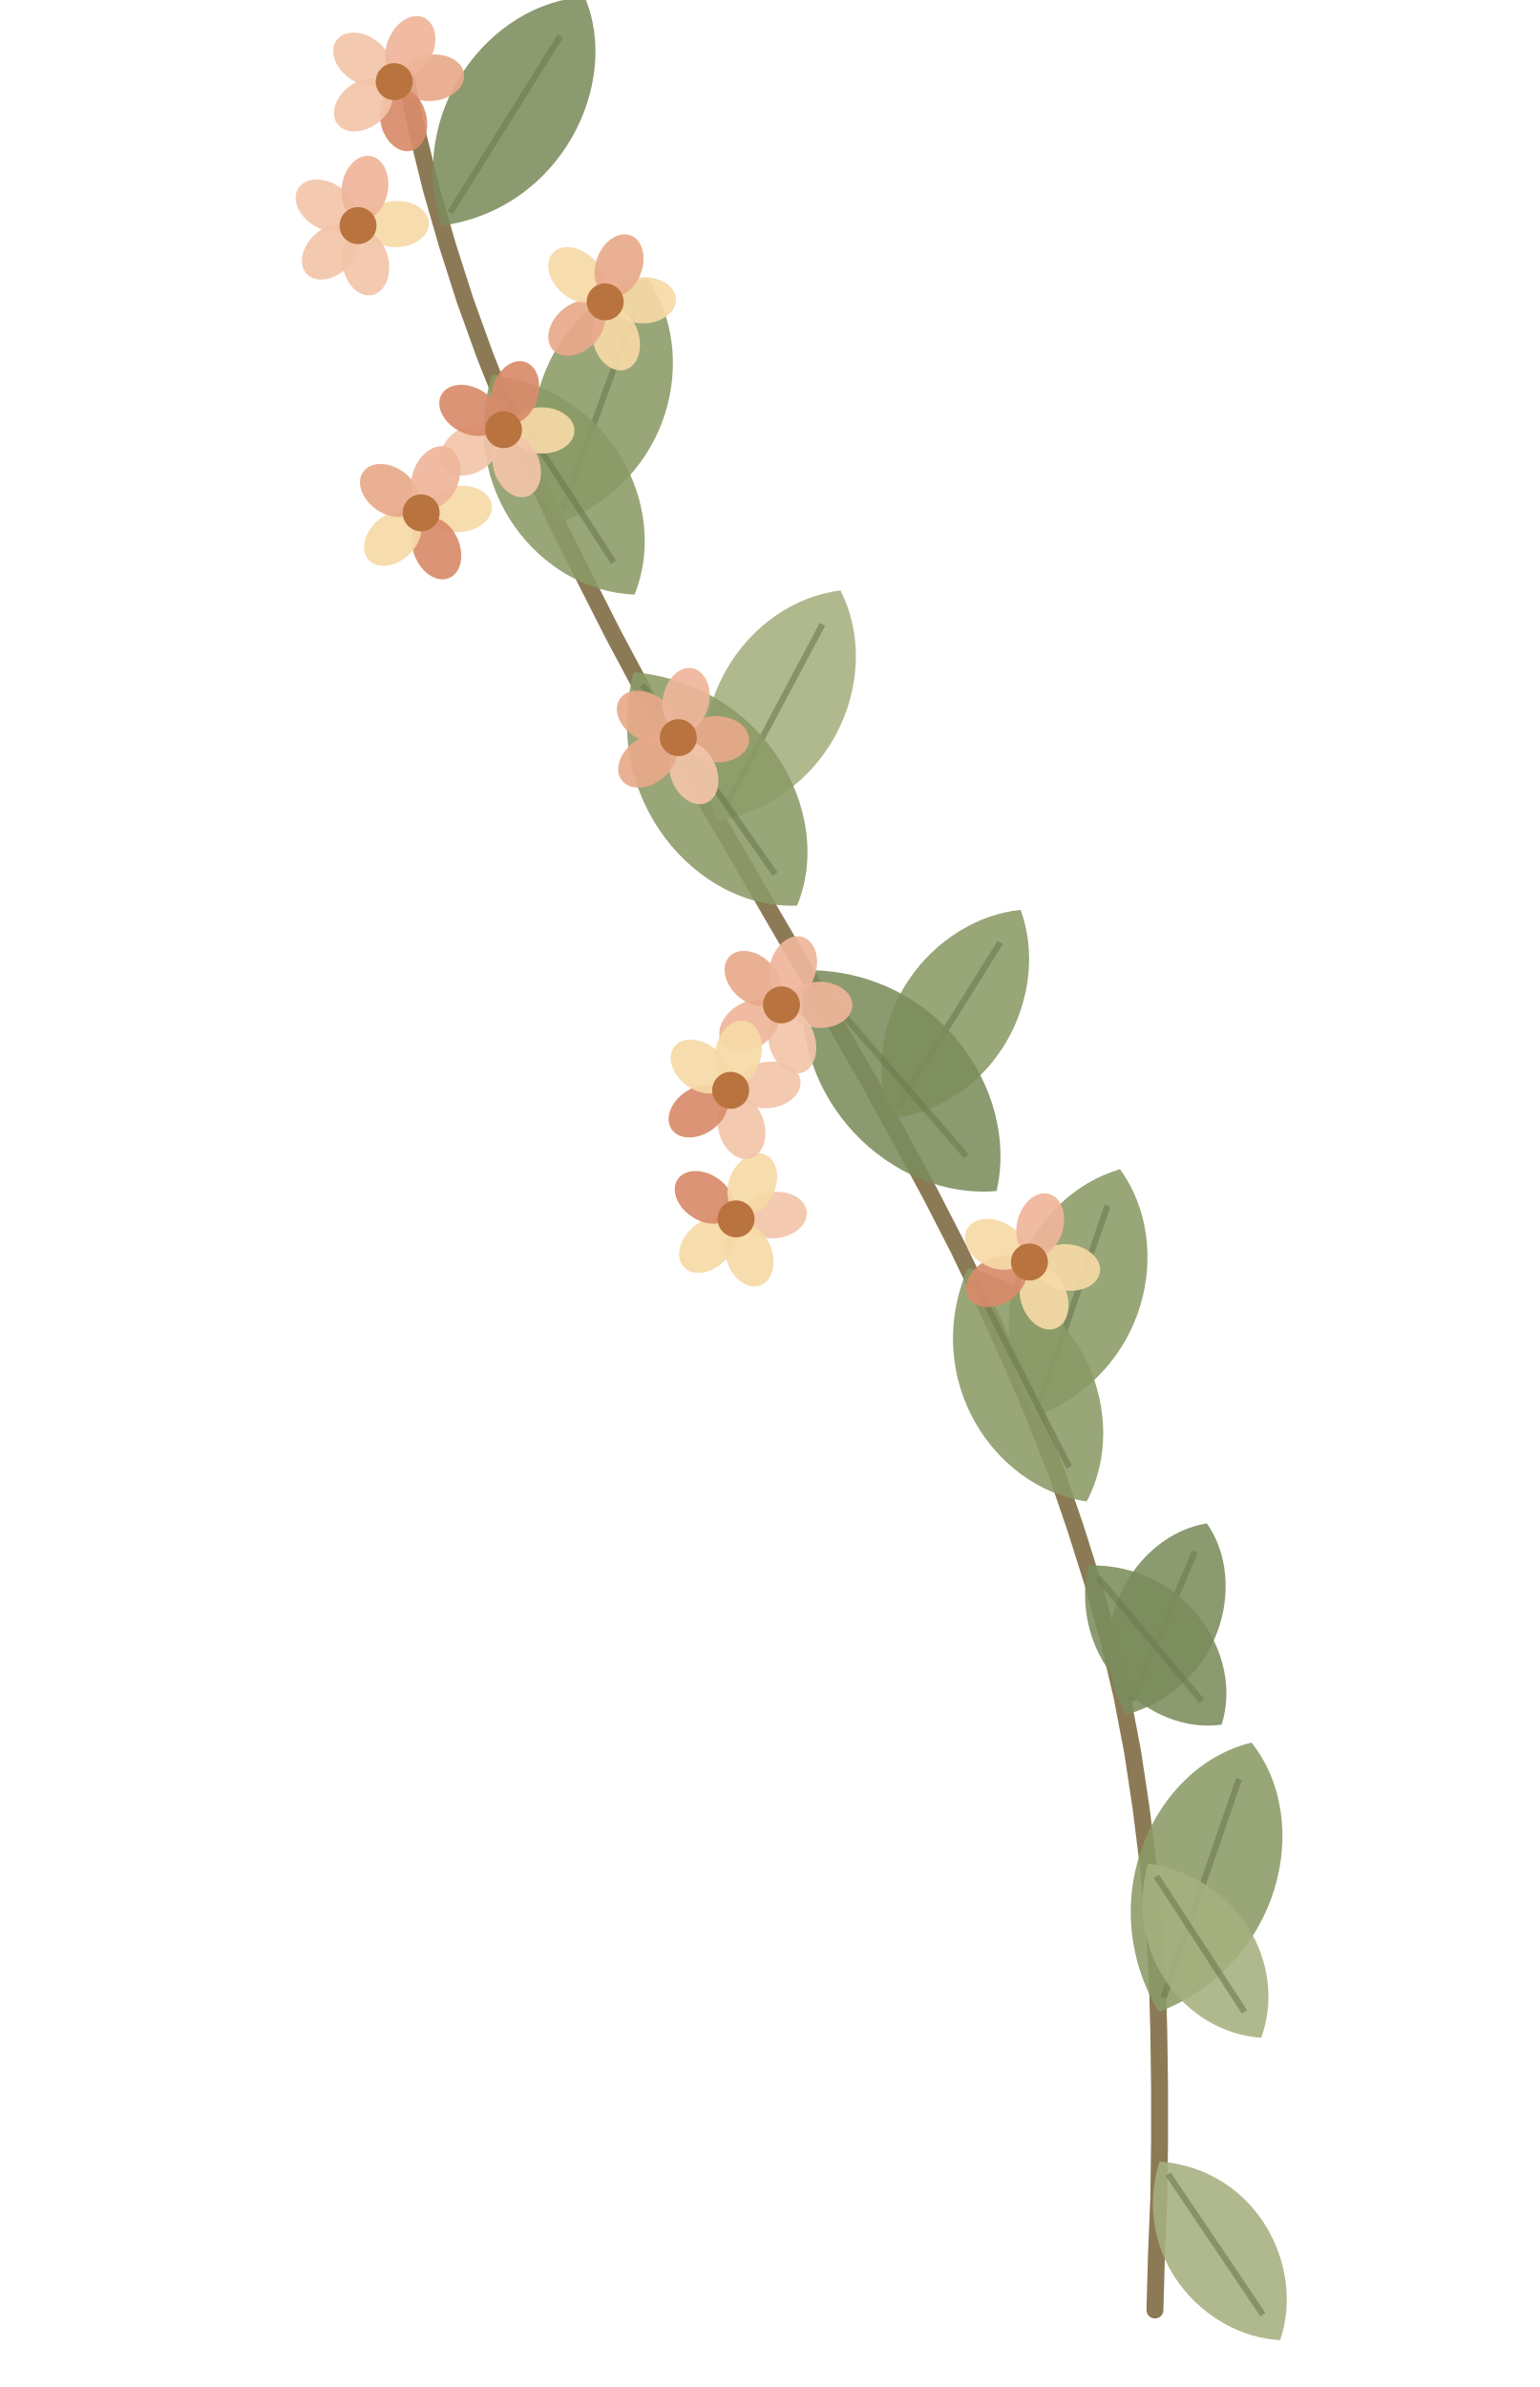
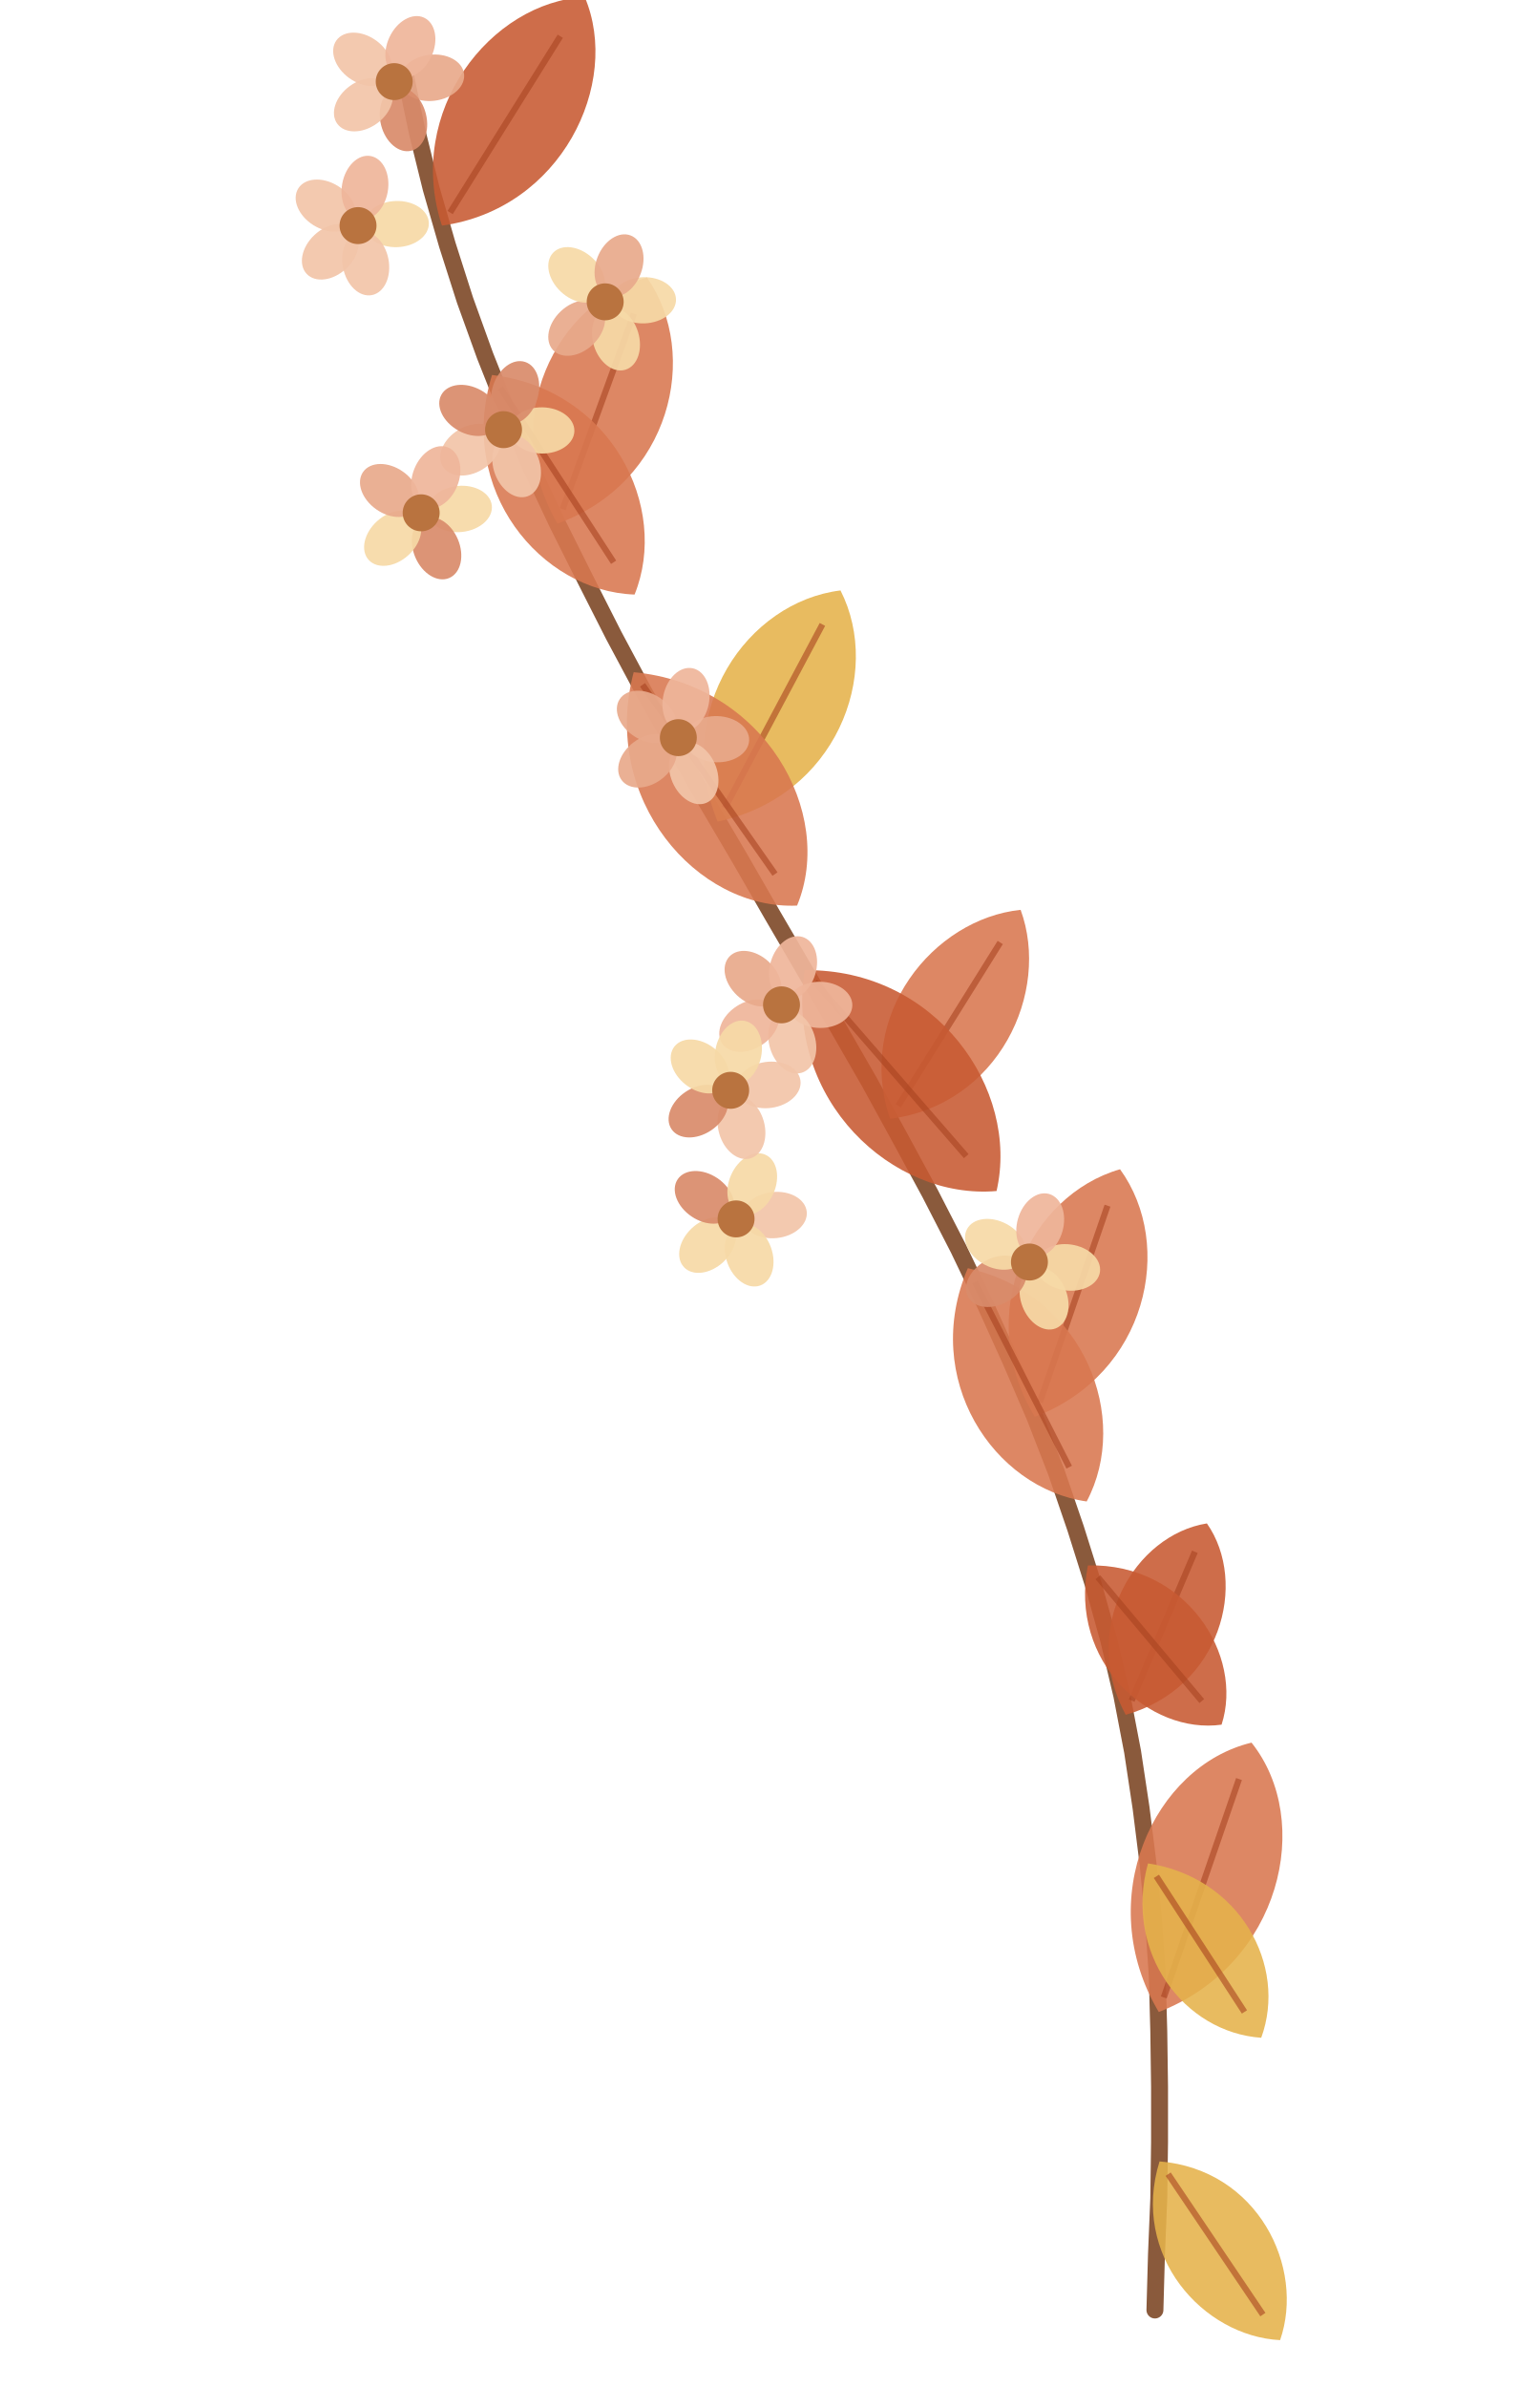
<svg xmlns="http://www.w3.org/2000/svg" viewBox="0 0 200 310">
-   <path d="M150.0,300.0 L150.2,292.8 L150.5,285.5 L150.6,278.2 L150.6,271.0 L150.5,263.8 L150.3,256.5 L149.8,249.2 L149.1,242.0 L148.2,234.8 L147.1,227.5 L145.7,220.2 L144.0,213.0 L142.0,205.8 L139.7,198.5 L137.2,191.2 L134.4,184.0 L131.3,176.8 L128.0,169.5 L124.5,162.2 L120.8,155.0 L116.9,147.8 L112.9,140.5 L108.7,133.2 L104.5,126.0 L100.3,118.8 L96.1,111.5 L91.8,104.2 L87.7,97.0 L83.6,89.8 L79.7,82.5 L76.0,75.2 L72.4,68.0 L69.0,60.8 L65.9,53.5 L63.0,46.2 L60.4,39.0 L58.1,31.8 L56.0,24.5 L54.2,17.2 L52.7,10.0" fill="none" stroke="#8B7A55" stroke-width="2.2" stroke-linecap="round" />
+   <path d="M150.0,300.0 L150.2,292.8 L150.5,285.5 L150.6,278.2 L150.6,271.0 L150.5,263.8 L150.3,256.5 L149.8,249.2 L149.1,242.0 L148.2,234.8 L147.1,227.5 L145.7,220.2 L144.0,213.0 L142.0,205.8 L139.7,198.5 L137.2,191.2 L134.4,184.0 L131.3,176.8 L128.0,169.5 L124.5,162.2 L120.8,155.0 L116.9,147.8 L112.9,140.5 L108.7,133.2 L104.5,126.0 L100.3,118.8 L96.1,111.5 L91.8,104.2 L87.7,97.0 L83.6,89.8 L79.7,82.5 L76.0,75.2 L72.4,68.0 L69.0,60.8 L65.9,53.5 L63.0,46.2 L60.4,39.0 L58.1,31.8 L56.0,24.5 L54.2,17.2 L52.7,10.0" fill="none" stroke="#8A5A3C" stroke-width="2.2" stroke-linecap="round" />
  <g transform="translate(150.6 280.7) rotate(56)">
-     <path d="M0 0 C 8 -10, 22 -8, 28 0 C 22 8, 8 10, 0 0Z" fill="#A5B07F" opacity=".88" />
-     <path d="M2 0 L24 0" stroke="#6C7A4C" stroke-width=".8" opacity=".6" />
+     <path d="M0 0 C 8 -10, 22 -8, 28 0 C 22 8, 8 10, 0 0Z" fill="#E5B24B" opacity=".88" />
+     <path d="M2 0 L24 0" stroke="#A84320" stroke-width=".8" opacity=".6" />
  </g>
  <g transform="translate(150.5 261.3) rotate(-71)">
-     <path d="M0 0 C 11 -13, 30 -11, 37 0 C 30 11, 11 13, 0 0Z" fill="#8A9A66" opacity=".88" />
-     <path d="M2 0 L32 0" stroke="#6C7A4C" stroke-width=".8" opacity=".6" />
+     <path d="M0 0 C 11 -13, 30 -11, 37 0 C 30 11, 11 13, 0 0Z" fill="#D9774F" opacity=".88" />
+     <path d="M2 0 L32 0" stroke="#A84320" stroke-width=".8" opacity=".6" />
  </g>
  <g transform="translate(149.1 242.0) rotate(57)">
-     <path d="M0 0 C 8 -9, 21 -8, 27 0 C 21 8, 8 9, 0 0Z" fill="#A5B07F" opacity=".88" />
-     <path d="M2 0 L23 0" stroke="#6C7A4C" stroke-width=".8" opacity=".6" />
+     <path d="M0 0 C 8 -9, 21 -8, 27 0 C 21 8, 8 9, 0 0Z" fill="#E5B24B" opacity=".88" />
+     <path d="M2 0 L23 0" stroke="#A84320" stroke-width=".8" opacity=".6" />
  </g>
  <g transform="translate(146.2 222.7) rotate(-67)">
-     <path d="M0 0 C 8 -10, 22 -8, 27 0 C 22 8, 8 10, 0 0Z" fill="#7C8D5C" opacity=".88" />
-     <path d="M2 0 L23 0" stroke="#6C7A4C" stroke-width=".8" opacity=".6" />
+     <path d="M0 0 C 8 -10, 22 -8, 27 0 C 22 8, 8 10, 0 0Z" fill="#C85A32" opacity=".88" />
+     <path d="M2 0 L23 0" stroke="#A84320" stroke-width=".8" opacity=".6" />
  </g>
  <g transform="translate(141.3 203.3) rotate(50)">
-     <path d="M0 0 C 8 -10, 22 -8, 27 0 C 22 8, 8 10, 0 0Z" fill="#7C8D5C" opacity=".88" />
-     <path d="M2 0 L23 0" stroke="#6C7A4C" stroke-width=".8" opacity=".6" />
+     <path d="M0 0 C 8 -10, 22 -8, 27 0 C 22 8, 8 10, 0 0Z" fill="#C85A32" opacity=".88" />
+     <path d="M2 0 L23 0" stroke="#A84320" stroke-width=".8" opacity=".6" />
  </g>
  <g transform="translate(134.4 184.0) rotate(-71)">
-     <path d="M0 0 C 10 -12, 27 -10, 34 0 C 27 10, 10 12, 0 0Z" fill="#8A9A66" opacity=".88" />
-     <path d="M2 0 L29 0" stroke="#6C7A4C" stroke-width=".8" opacity=".6" />
+     <path d="M0 0 C 10 -12, 27 -10, 34 0 C 27 10, 10 12, 0 0Z" fill="#D9774F" opacity=".88" />
+     <path d="M2 0 L29 0" stroke="#A84320" stroke-width=".8" opacity=".6" />
  </g>
  <g transform="translate(125.7 164.7) rotate(63)">
-     <path d="M0 0 C 10 -12, 27 -10, 34 0 C 27 10, 10 12, 0 0Z" fill="#8A9A66" opacity=".88" />
-     <path d="M2 0 L29 0" stroke="#6C7A4C" stroke-width=".8" opacity=".6" />
+     <path d="M0 0 C 10 -12, 27 -10, 34 0 C 27 10, 10 12, 0 0Z" fill="#D9774F" opacity=".88" />
+     <path d="M2 0 L29 0" stroke="#A84320" stroke-width=".8" opacity=".6" />
  </g>
  <g transform="translate(115.6 145.3) rotate(-58)">
-     <path d="M0 0 C 9 -11, 25 -9, 32 0 C 25 9, 9 11, 0 0Z" fill="#8A9A66" opacity=".88" />
-     <path d="M2 0 L27 0" stroke="#6C7A4C" stroke-width=".8" opacity=".6" />
+     <path d="M0 0 C 9 -11, 25 -9, 32 0 C 25 9, 9 11, 0 0Z" fill="#D9774F" opacity=".88" />
+     <path d="M2 0 L27 0" stroke="#A84320" stroke-width=".8" opacity=".6" />
  </g>
  <g transform="translate(104.5 126.0) rotate(49)">
-     <path d="M0 0 C 11 -13, 30 -11, 38 0 C 30 11, 11 13, 0 0Z" fill="#7C8D5C" opacity=".88" />
-     <path d="M2 0 L32 0" stroke="#6C7A4C" stroke-width=".8" opacity=".6" />
+     <path d="M0 0 C 11 -13, 30 -11, 38 0 C 30 11, 11 13, 0 0Z" fill="#C85A32" opacity=".88" />
+     <path d="M2 0 L32 0" stroke="#A84320" stroke-width=".8" opacity=".6" />
  </g>
  <g transform="translate(93.2 106.7) rotate(-62)">
-     <path d="M0 0 C 10 -12, 27 -10, 34 0 C 27 10, 10 12, 0 0Z" fill="#A5B07F" opacity=".88" />
-     <path d="M2 0 L29 0" stroke="#6C7A4C" stroke-width=".8" opacity=".6" />
+     <path d="M0 0 C 10 -12, 27 -10, 34 0 C 27 10, 10 12, 0 0Z" fill="#E5B24B" opacity=".88" />
+     <path d="M2 0 L29 0" stroke="#A84320" stroke-width=".8" opacity=".6" />
  </g>
  <g transform="translate(82.3 87.3) rotate(55)">
-     <path d="M0 0 C 11 -13, 30 -11, 37 0 C 30 11, 11 13, 0 0Z" fill="#8A9A66" opacity=".88" />
-     <path d="M2 0 L32 0" stroke="#6C7A4C" stroke-width=".8" opacity=".6" />
+     <path d="M0 0 C 11 -13, 30 -11, 37 0 C 30 11, 11 13, 0 0Z" fill="#D9774F" opacity=".88" />
+     <path d="M2 0 L32 0" stroke="#A84320" stroke-width=".8" opacity=".6" />
  </g>
  <g transform="translate(72.4 68.0) rotate(-70)">
-     <path d="M0 0 C 10 -12, 27 -10, 34 0 C 27 10, 10 12, 0 0Z" fill="#8A9A66" opacity=".88" />
-     <path d="M2 0 L29 0" stroke="#6C7A4C" stroke-width=".8" opacity=".6" />
+     <path d="M0 0 C 10 -12, 27 -10, 34 0 C 27 10, 10 12, 0 0Z" fill="#D9774F" opacity=".88" />
+     <path d="M2 0 L29 0" stroke="#A84320" stroke-width=".8" opacity=".6" />
  </g>
  <g transform="translate(63.9 48.7) rotate(57)">
-     <path d="M0 0 C 10 -12, 27 -10, 34 0 C 27 10, 10 12, 0 0Z" fill="#8A9A66" opacity=".88" />
-     <path d="M2 0 L29 0" stroke="#6C7A4C" stroke-width=".8" opacity=".6" />
+     <path d="M0 0 C 10 -12, 27 -10, 34 0 C 27 10, 10 12, 0 0Z" fill="#D9774F" opacity=".88" />
+     <path d="M2 0 L29 0" stroke="#A84320" stroke-width=".8" opacity=".6" />
  </g>
  <g transform="translate(57.4 29.3) rotate(-58)">
-     <path d="M0 0 C 10 -12, 28 -10, 35 0 C 28 10, 10 12, 0 0Z" fill="#7C8D5C" opacity=".88" />
-     <path d="M2 0 L29 0" stroke="#6C7A4C" stroke-width=".8" opacity=".6" />
+     <path d="M0 0 C 10 -12, 28 -10, 35 0 C 28 10, 10 12, 0 0Z" fill="#C85A32" opacity=".88" />
+     <path d="M2 0 L29 0" stroke="#A84320" stroke-width=".8" opacity=".6" />
  </g>
  <ellipse cx="70.4" cy="55.9" rx="4.2" ry="3" transform="rotate(1 70.4 55.9)" fill="#F6D9A6" opacity=".92" />
  <ellipse cx="67.1" cy="60.5" rx="4.2" ry="3" transform="rotate(70 67.1 60.5)" fill="#F2C4A8" opacity=".92" />
  <ellipse cx="61.1" cy="58.4" rx="4.2" ry="3" transform="rotate(149 61.1 58.4)" fill="#F2C4A8" opacity=".92" />
  <ellipse cx="61.0" cy="53.3" rx="4.2" ry="3" transform="rotate(209 61.0 53.3)" fill="#D98B6A" opacity=".92" />
  <ellipse cx="66.9" cy="51.0" rx="4.2" ry="3" transform="rotate(288 66.9 51.0)" fill="#D98B6A" opacity=".92" />
  <circle cx="65.4" cy="55.8" r="2.4" fill="#B9733F" />
  <ellipse cx="59.7" cy="66.1" rx="4.2" ry="3" transform="rotate(-6 59.7 66.1)" fill="#F6D9A6" opacity=".92" />
  <ellipse cx="56.7" cy="71.2" rx="4.2" ry="3" transform="rotate(67 56.7 71.2)" fill="#D98B6A" opacity=".92" />
  <ellipse cx="51.0" cy="69.9" rx="4.2" ry="3" transform="rotate(138 51.0 69.9)" fill="#F6D9A6" opacity=".92" />
  <ellipse cx="50.6" cy="63.7" rx="4.2" ry="3" transform="rotate(215 50.6 63.7)" fill="#E8A98B" opacity=".92" />
  <ellipse cx="56.6" cy="62.0" rx="4.2" ry="3" transform="rotate(292 56.6 62.0)" fill="#EFB59A" opacity=".92" />
  <circle cx="54.7" cy="66.6" r="2.4" fill="#B9733F" />
  <ellipse cx="83.6" cy="39.0" rx="4.2" ry="3" transform="rotate(-2 83.6 39.0)" fill="#F6D9A6" opacity=".92" />
  <ellipse cx="80.0" cy="44.0" rx="4.2" ry="3" transform="rotate(73 80.0 44.0)" fill="#F6D9A6" opacity=".92" />
  <ellipse cx="74.9" cy="42.6" rx="4.2" ry="3" transform="rotate(137 74.9 42.6)" fill="#E8A98B" opacity=".92" />
  <ellipse cx="74.9" cy="35.7" rx="4.2" ry="3" transform="rotate(223 74.9 35.7)" fill="#F6D9A6" opacity=".92" />
  <ellipse cx="80.4" cy="34.5" rx="4.2" ry="3" transform="rotate(291 80.4 34.5)" fill="#E8A98B" opacity=".92" />
  <circle cx="78.6" cy="39.2" r="2.4" fill="#B9733F" />
  <ellipse cx="138.7" cy="164.6" rx="4.2" ry="3" transform="rotate(8 138.7 164.6)" fill="#F6D9A6" opacity=".92" />
  <ellipse cx="135.6" cy="168.6" rx="4.2" ry="3" transform="rotate(69 135.6 168.6)" fill="#F6D9A6" opacity=".92" />
  <ellipse cx="129.4" cy="166.4" rx="4.2" ry="3" transform="rotate(150 129.4 166.4)" fill="#D98B6A" opacity=".92" />
  <ellipse cx="129.3" cy="161.6" rx="4.2" ry="3" transform="rotate(208 129.3 161.6)" fill="#F6D9A6" opacity=".92" />
  <ellipse cx="135.1" cy="159.1" rx="4.2" ry="3" transform="rotate(286 135.1 159.1)" fill="#EFB59A" opacity=".92" />
  <circle cx="133.7" cy="163.9" r="2.4" fill="#B9733F" />
  <ellipse cx="100.6" cy="157.8" rx="4.2" ry="3" transform="rotate(-6 100.6 157.8)" fill="#F2C4A8" opacity=".92" />
  <ellipse cx="97.3" cy="163.0" rx="4.2" ry="3" transform="rotate(70 97.3 163.0)" fill="#F6D9A6" opacity=".92" />
  <ellipse cx="91.9" cy="161.7" rx="4.2" ry="3" transform="rotate(137 91.9 161.7)" fill="#F6D9A6" opacity=".92" />
  <ellipse cx="91.5" cy="155.5" rx="4.2" ry="3" transform="rotate(214 91.5 155.5)" fill="#D98B6A" opacity=".92" />
  <ellipse cx="97.7" cy="153.8" rx="4.2" ry="3" transform="rotate(294 97.7 153.8)" fill="#F6D9A6" opacity=".92" />
  <circle cx="95.6" cy="158.3" r="2.4" fill="#B9733F" />
  <ellipse cx="51.5" cy="29.1" rx="4.2" ry="3" transform="rotate(-2 51.5 29.1)" fill="#F6D9A6" opacity=".92" />
  <ellipse cx="47.5" cy="34.2" rx="4.2" ry="3" transform="rotate(79 47.5 34.2)" fill="#F2C4A8" opacity=".92" />
  <ellipse cx="42.9" cy="32.7" rx="4.2" ry="3" transform="rotate(137 42.9 32.7)" fill="#F2C4A8" opacity=".92" />
  <ellipse cx="42.3" cy="26.7" rx="4.2" ry="3" transform="rotate(212 42.3 26.7)" fill="#F2C4A8" opacity=".92" />
  <ellipse cx="47.4" cy="24.4" rx="4.2" ry="3" transform="rotate(280 47.4 24.4)" fill="#EFB59A" opacity=".92" />
  <circle cx="46.5" cy="29.3" r="2.4" fill="#B9733F" />
  <ellipse cx="106.5" cy="130.5" rx="4.2" ry="3" transform="rotate(1 106.5 130.5)" fill="#EFB59A" opacity=".92" />
  <ellipse cx="102.9" cy="135.3" rx="4.2" ry="3" transform="rotate(73 102.9 135.3)" fill="#F2C4A8" opacity=".92" />
  <ellipse cx="97.3" cy="133.2" rx="4.2" ry="3" transform="rotate(147 97.3 133.2)" fill="#EFB59A" opacity=".92" />
  <ellipse cx="97.8" cy="127.1" rx="4.2" ry="3" transform="rotate(223 97.8 127.1)" fill="#E8A98B" opacity=".92" />
  <ellipse cx="103.0" cy="125.7" rx="4.2" ry="3" transform="rotate(287 103.0 125.7)" fill="#EFB59A" opacity=".92" />
  <circle cx="101.5" cy="130.5" r="2.4" fill="#B9733F" />
  <ellipse cx="93.1" cy="96.0" rx="4.2" ry="3" transform="rotate(2 93.1 96.0)" fill="#E8A98B" opacity=".92" />
  <ellipse cx="90.1" cy="100.4" rx="4.2" ry="3" transform="rotate(67 90.1 100.4)" fill="#F2C4A8" opacity=".92" />
  <ellipse cx="84.1" cy="98.8" rx="4.2" ry="3" transform="rotate(143 84.1 98.8)" fill="#E8A98B" opacity=".92" />
  <ellipse cx="84.0" cy="93.1" rx="4.2" ry="3" transform="rotate(213 84.0 93.1)" fill="#E8A98B" opacity=".92" />
  <ellipse cx="89.1" cy="90.9" rx="4.2" ry="3" transform="rotate(282 89.1 90.9)" fill="#EFB59A" opacity=".92" />
  <circle cx="88.1" cy="95.8" r="2.4" fill="#B9733F" />
  <ellipse cx="99.8" cy="140.9" rx="4.2" ry="3" transform="rotate(-8 99.8 140.9)" fill="#F2C4A8" opacity=".92" />
  <ellipse cx="96.3" cy="146.4" rx="4.2" ry="3" transform="rotate(74 96.3 146.4)" fill="#F2C4A8" opacity=".92" />
  <ellipse cx="90.7" cy="144.3" rx="4.2" ry="3" transform="rotate(146 90.7 144.3)" fill="#D98B6A" opacity=".92" />
  <ellipse cx="90.9" cy="138.5" rx="4.2" ry="3" transform="rotate(218 90.9 138.5)" fill="#F6D9A6" opacity=".92" />
  <ellipse cx="95.9" cy="136.7" rx="4.2" ry="3" transform="rotate(282 95.9 136.7)" fill="#F6D9A6" opacity=".92" />
  <circle cx="94.9" cy="141.6" r="2.4" fill="#B9733F" />
  <ellipse cx="56.1" cy="10.1" rx="4.2" ry="3" transform="rotate(-7 56.1 10.1)" fill="#E8A98B" opacity=".92" />
  <ellipse cx="52.4" cy="15.5" rx="4.2" ry="3" transform="rotate(76 52.4 15.5)" fill="#D98B6A" opacity=".92" />
  <ellipse cx="47.2" cy="13.6" rx="4.2" ry="3" transform="rotate(144 47.2 13.6)" fill="#F2C4A8" opacity=".92" />
  <ellipse cx="47.1" cy="7.7" rx="4.2" ry="3" transform="rotate(216 47.1 7.7)" fill="#F2C4A8" opacity=".92" />
  <ellipse cx="53.3" cy="6.1" rx="4.2" ry="3" transform="rotate(295 53.3 6.1)" fill="#EFB59A" opacity=".92" />
  <circle cx="51.2" cy="10.6" r="2.4" fill="#B9733F" />
</svg>
